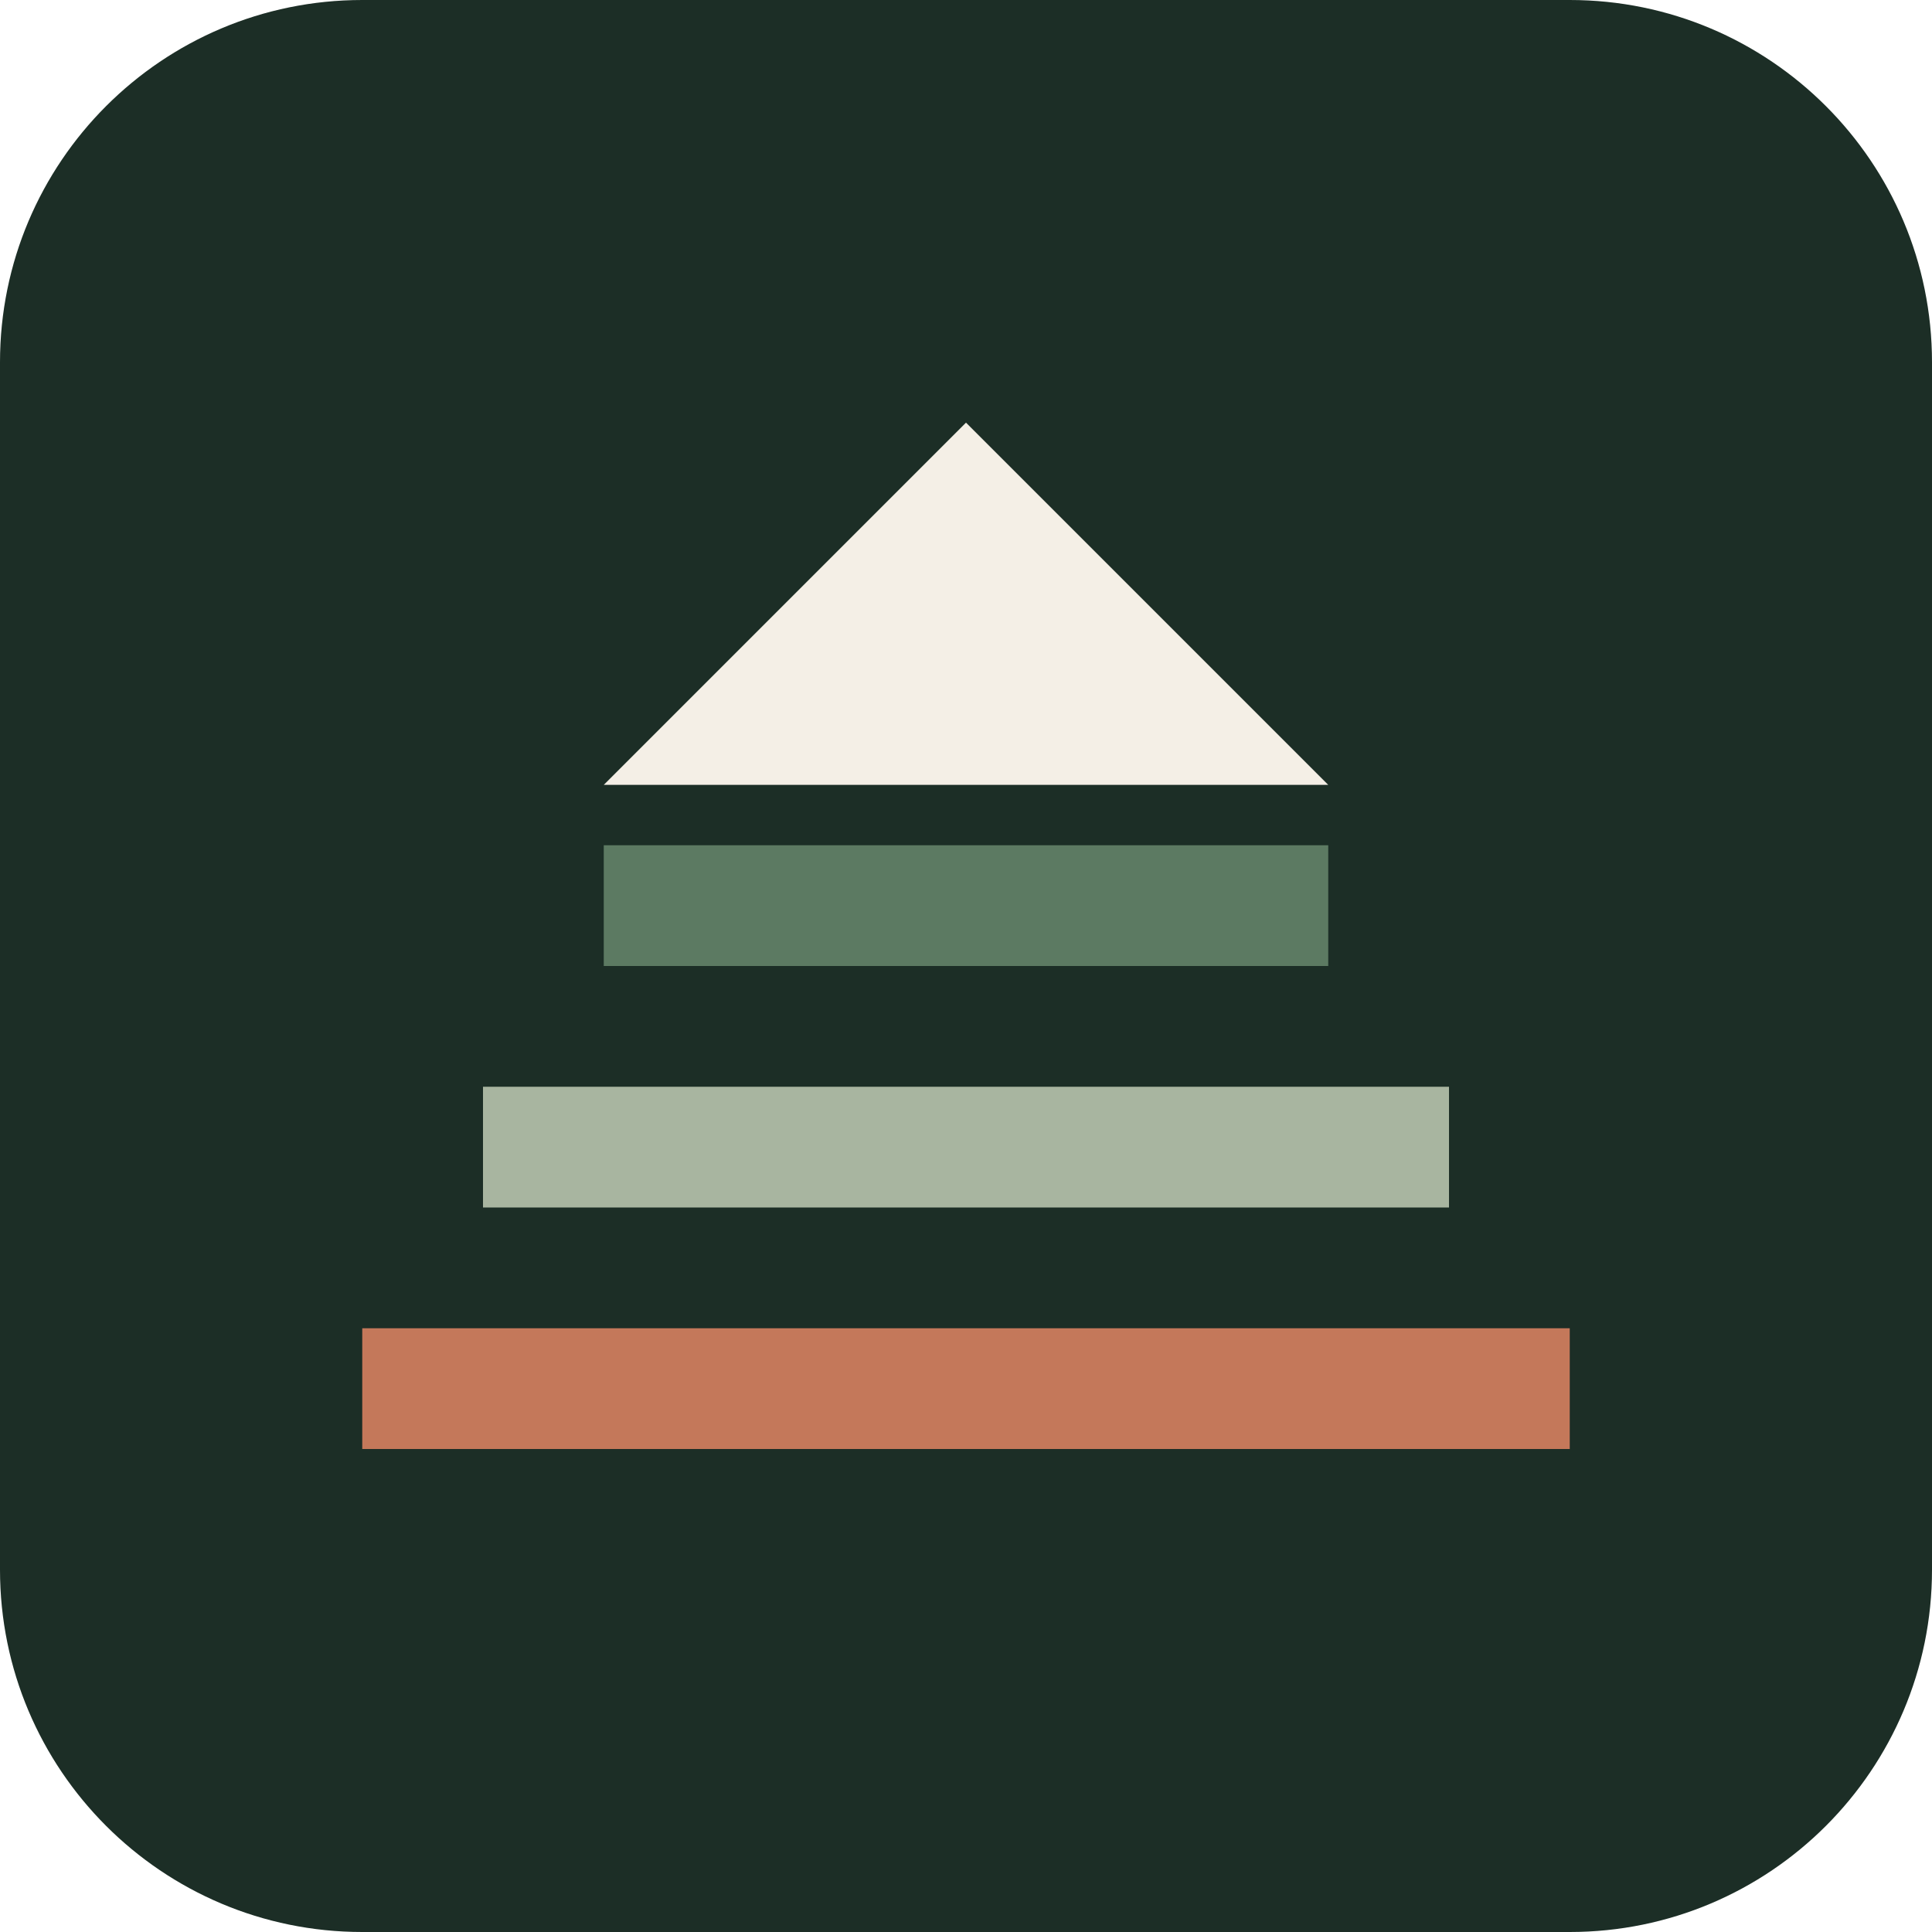
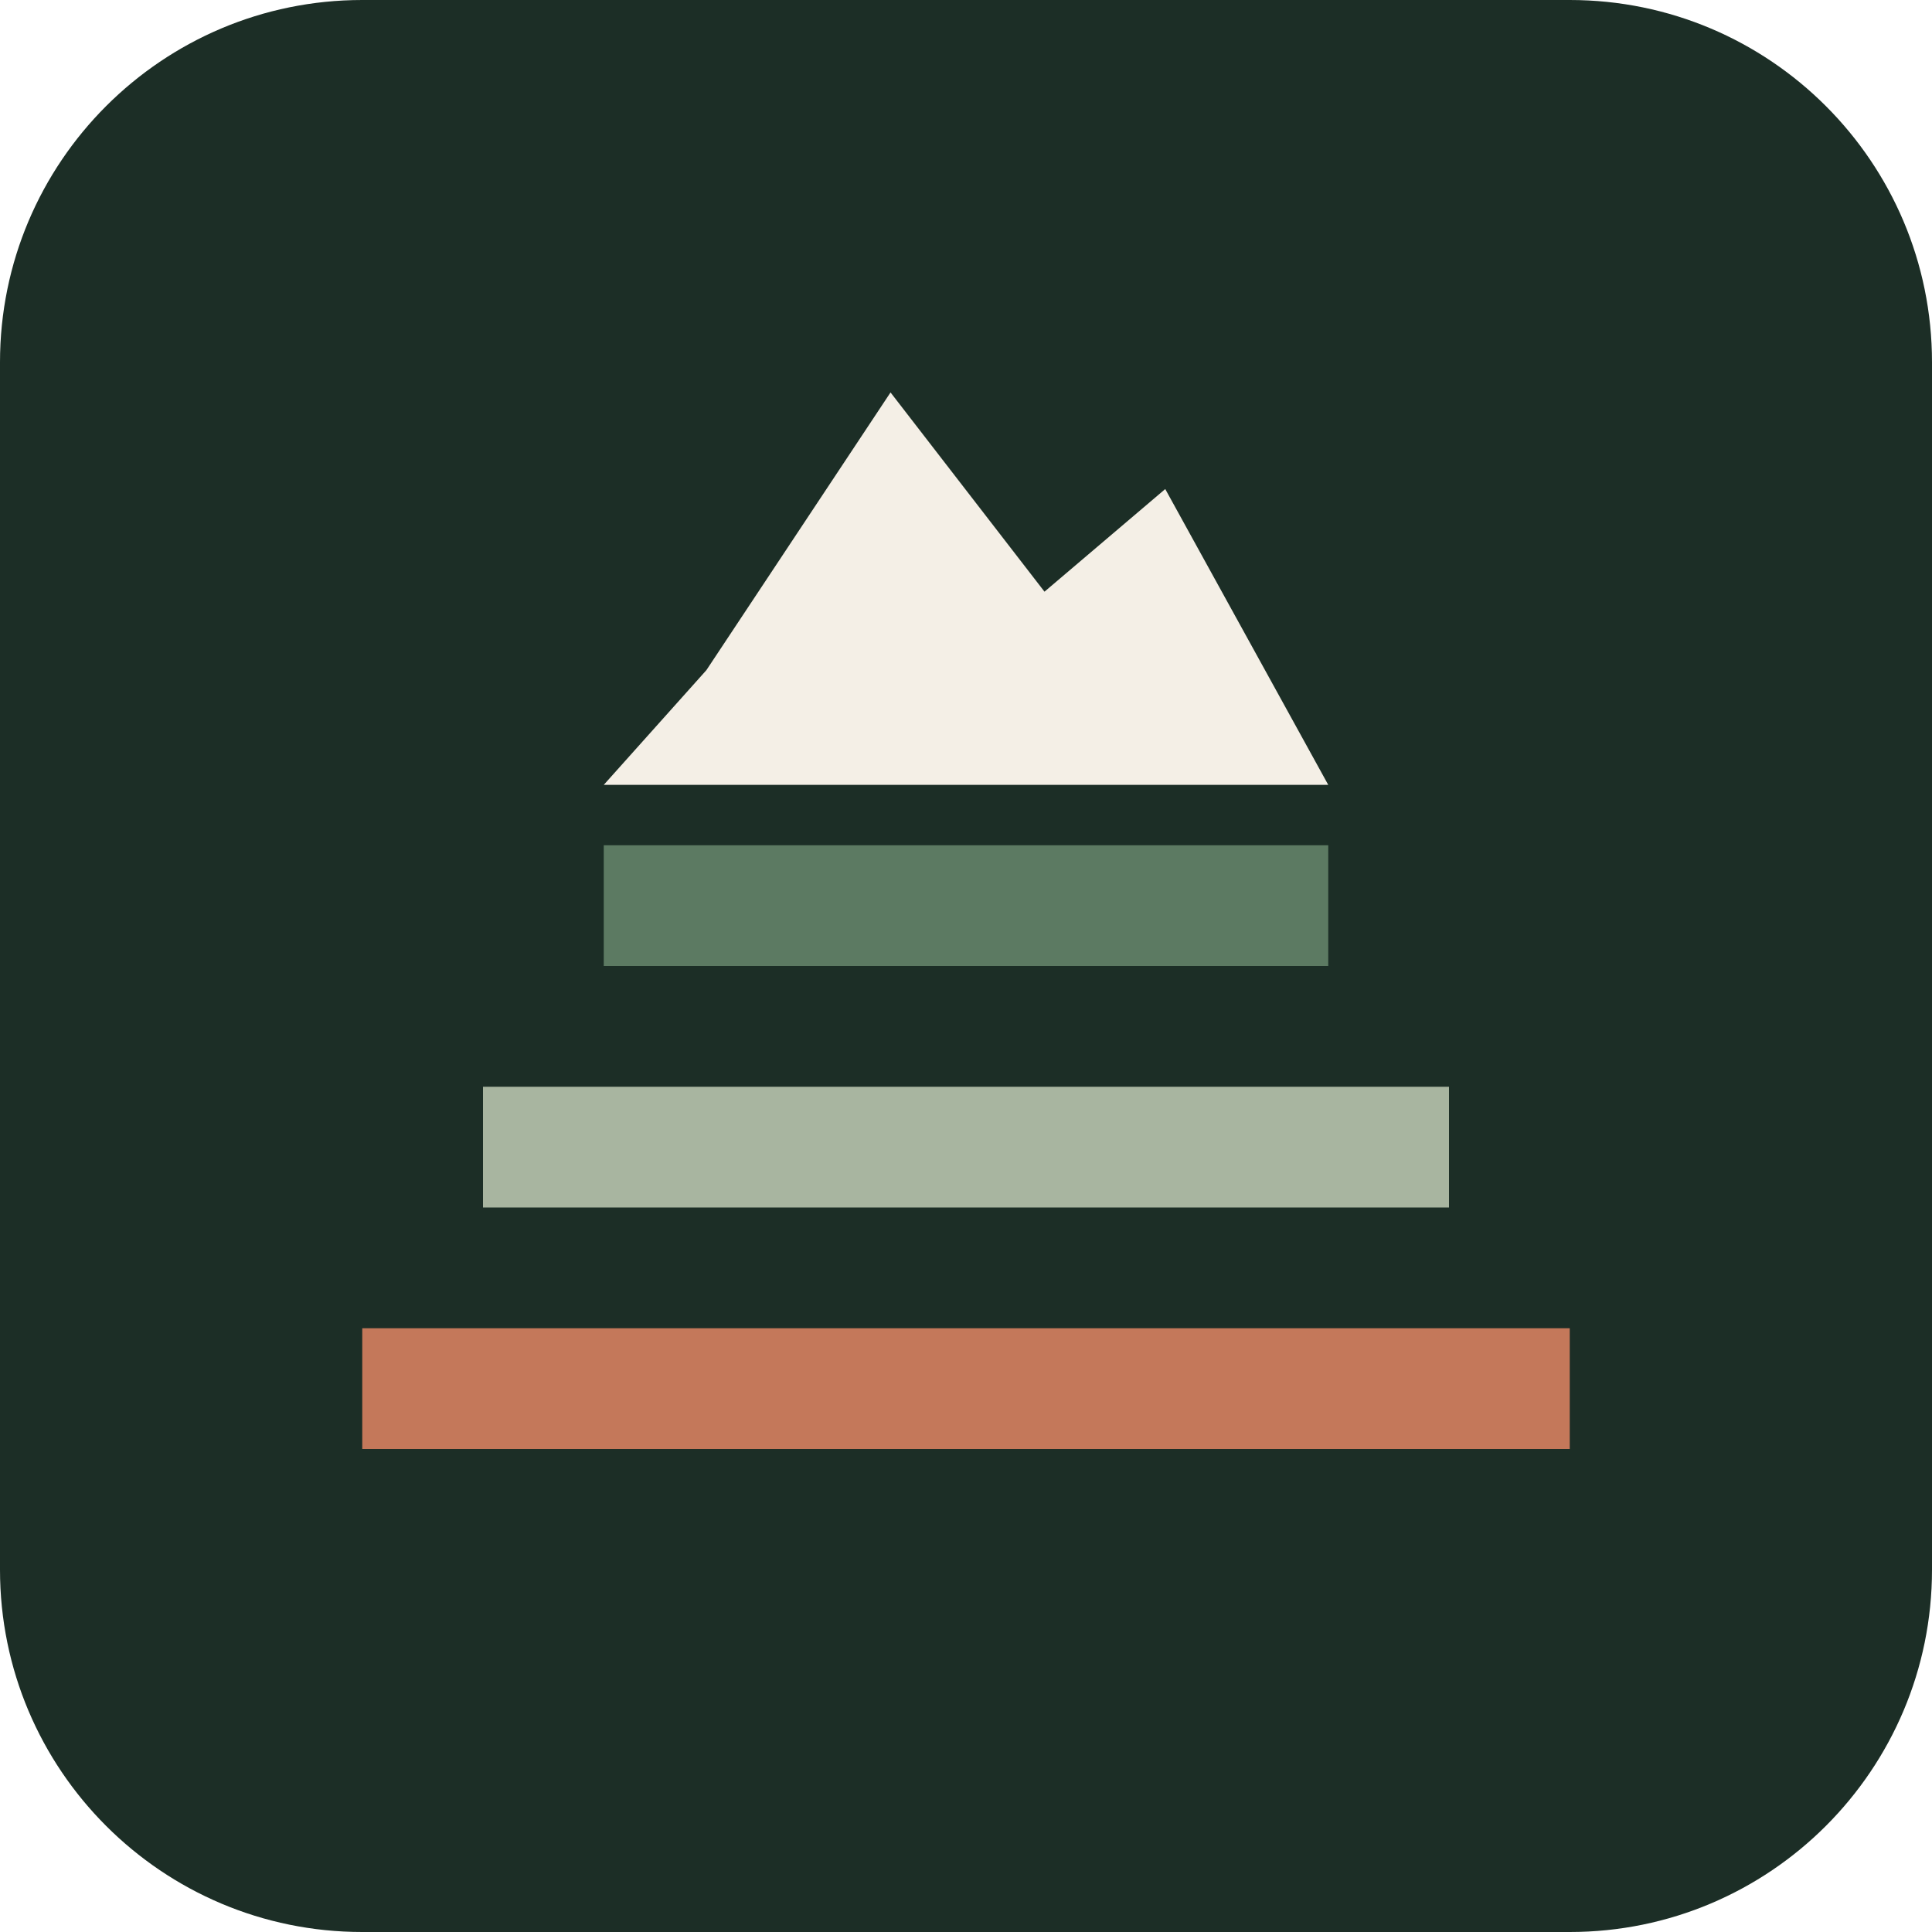
<svg xmlns="http://www.w3.org/2000/svg" viewBox="0 0 64 64" role="img" aria-label="Groundwork">
  <rect width="64" height="64" rx="12" fill="#1c2e26" />
  <path d="M12 44h40v4H12z" fill="#c4785a" />
  <path d="M16 36h32v4H16z" fill="#a8b5a0" />
  <path d="M20 28h24v4H20z" fill="#5c7a62" />
-   <path d="M32 14 44 26H20Z" fill="#f4efe6" />
+   <path d="M20 26 23.4 22.2 29.5 13 34.6 19.6 38.6 16.2 44 26Z" fill="#f4efe6" />
</svg>
